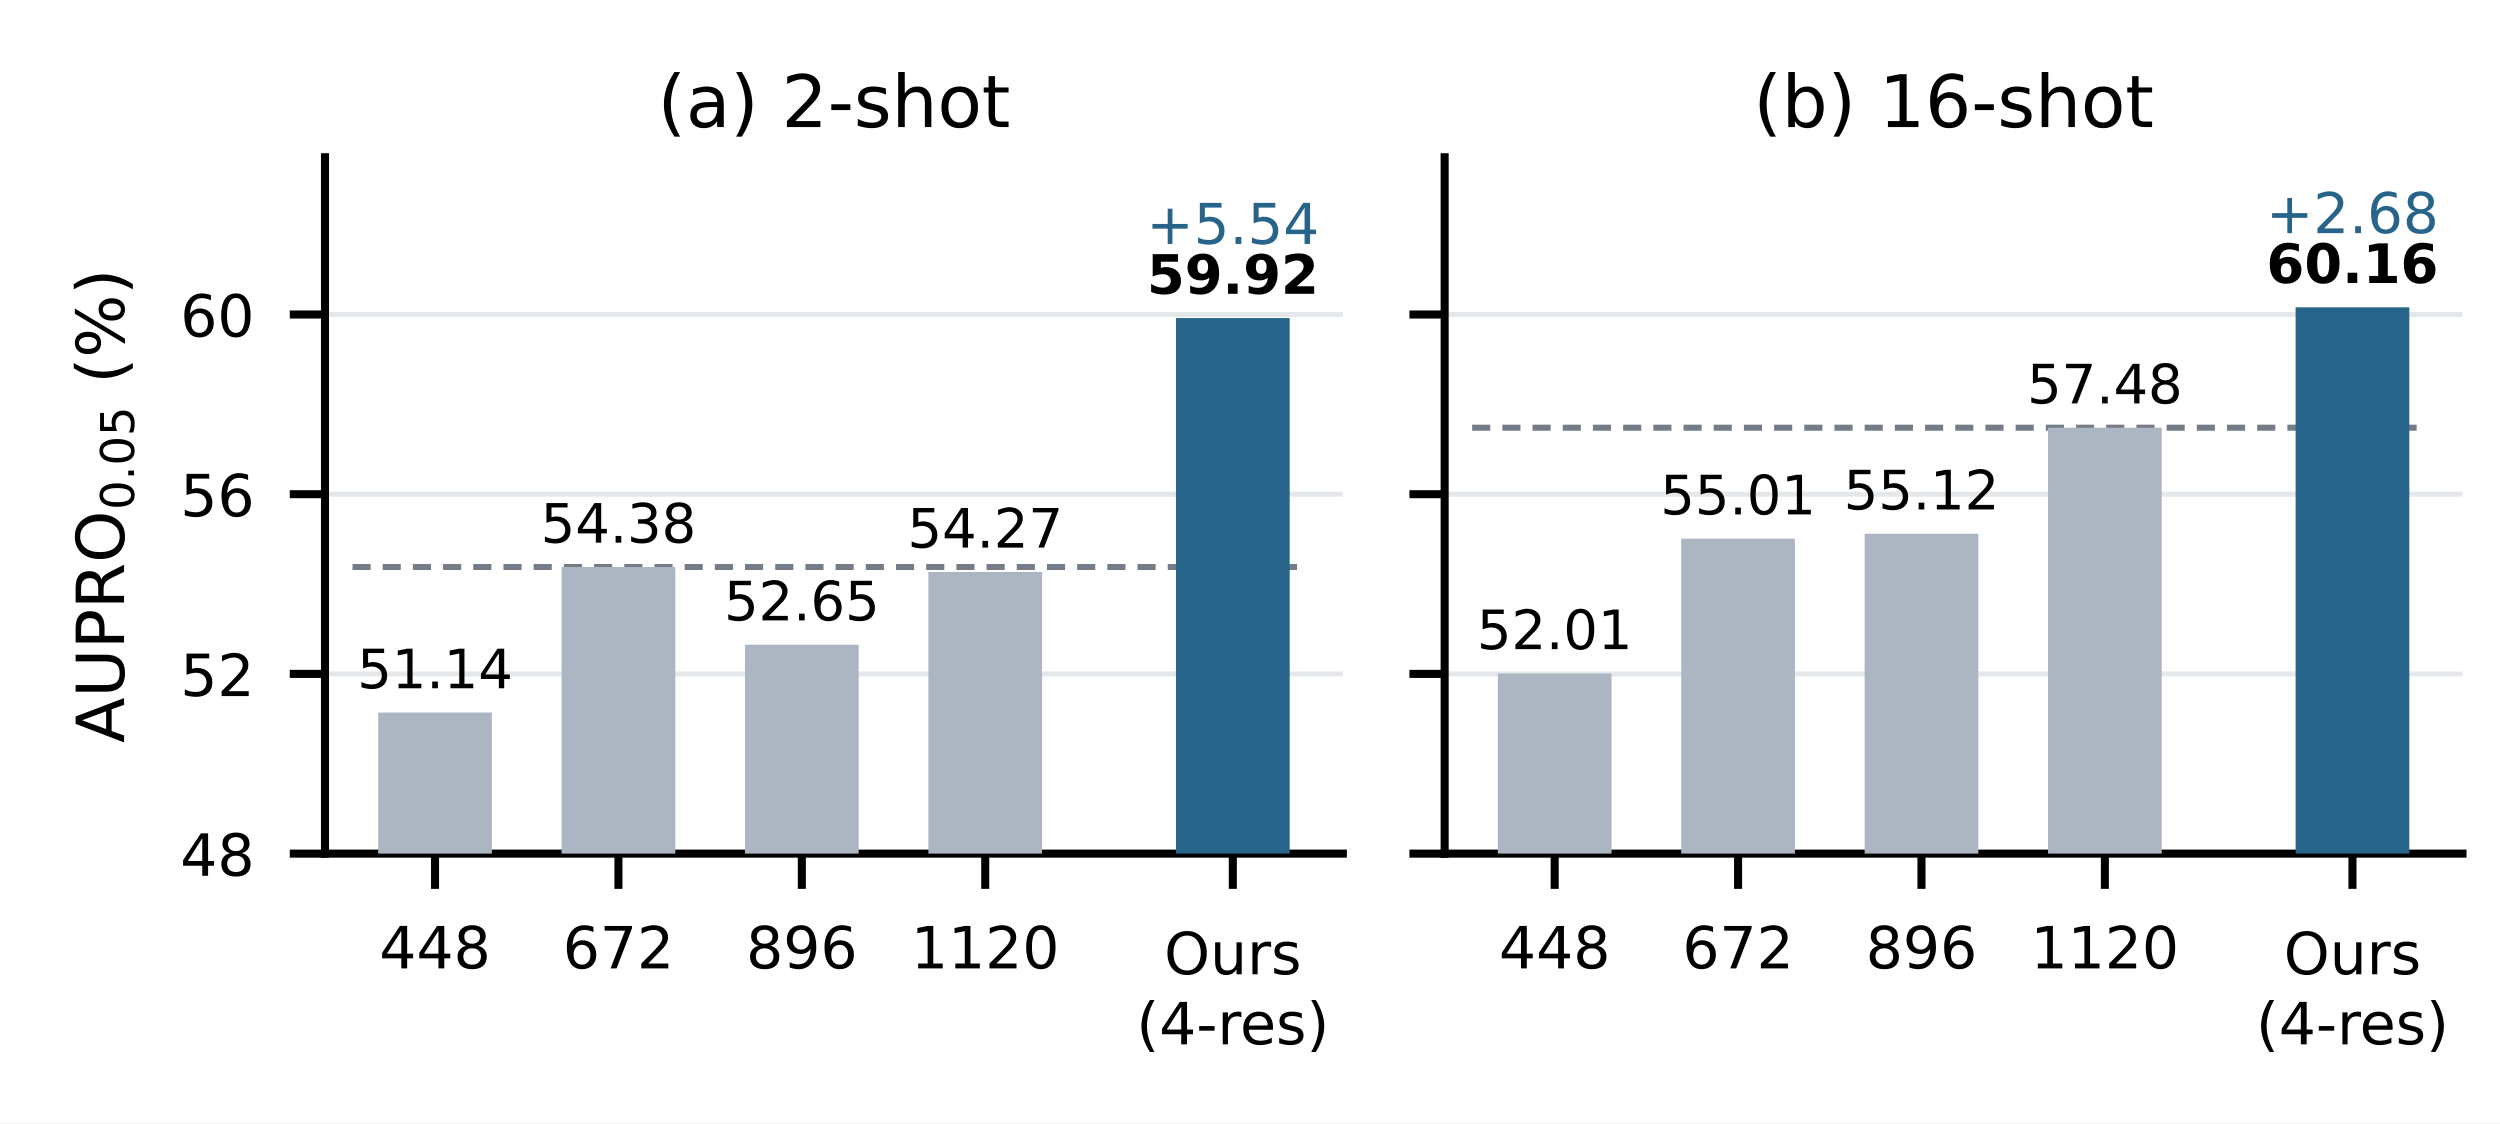
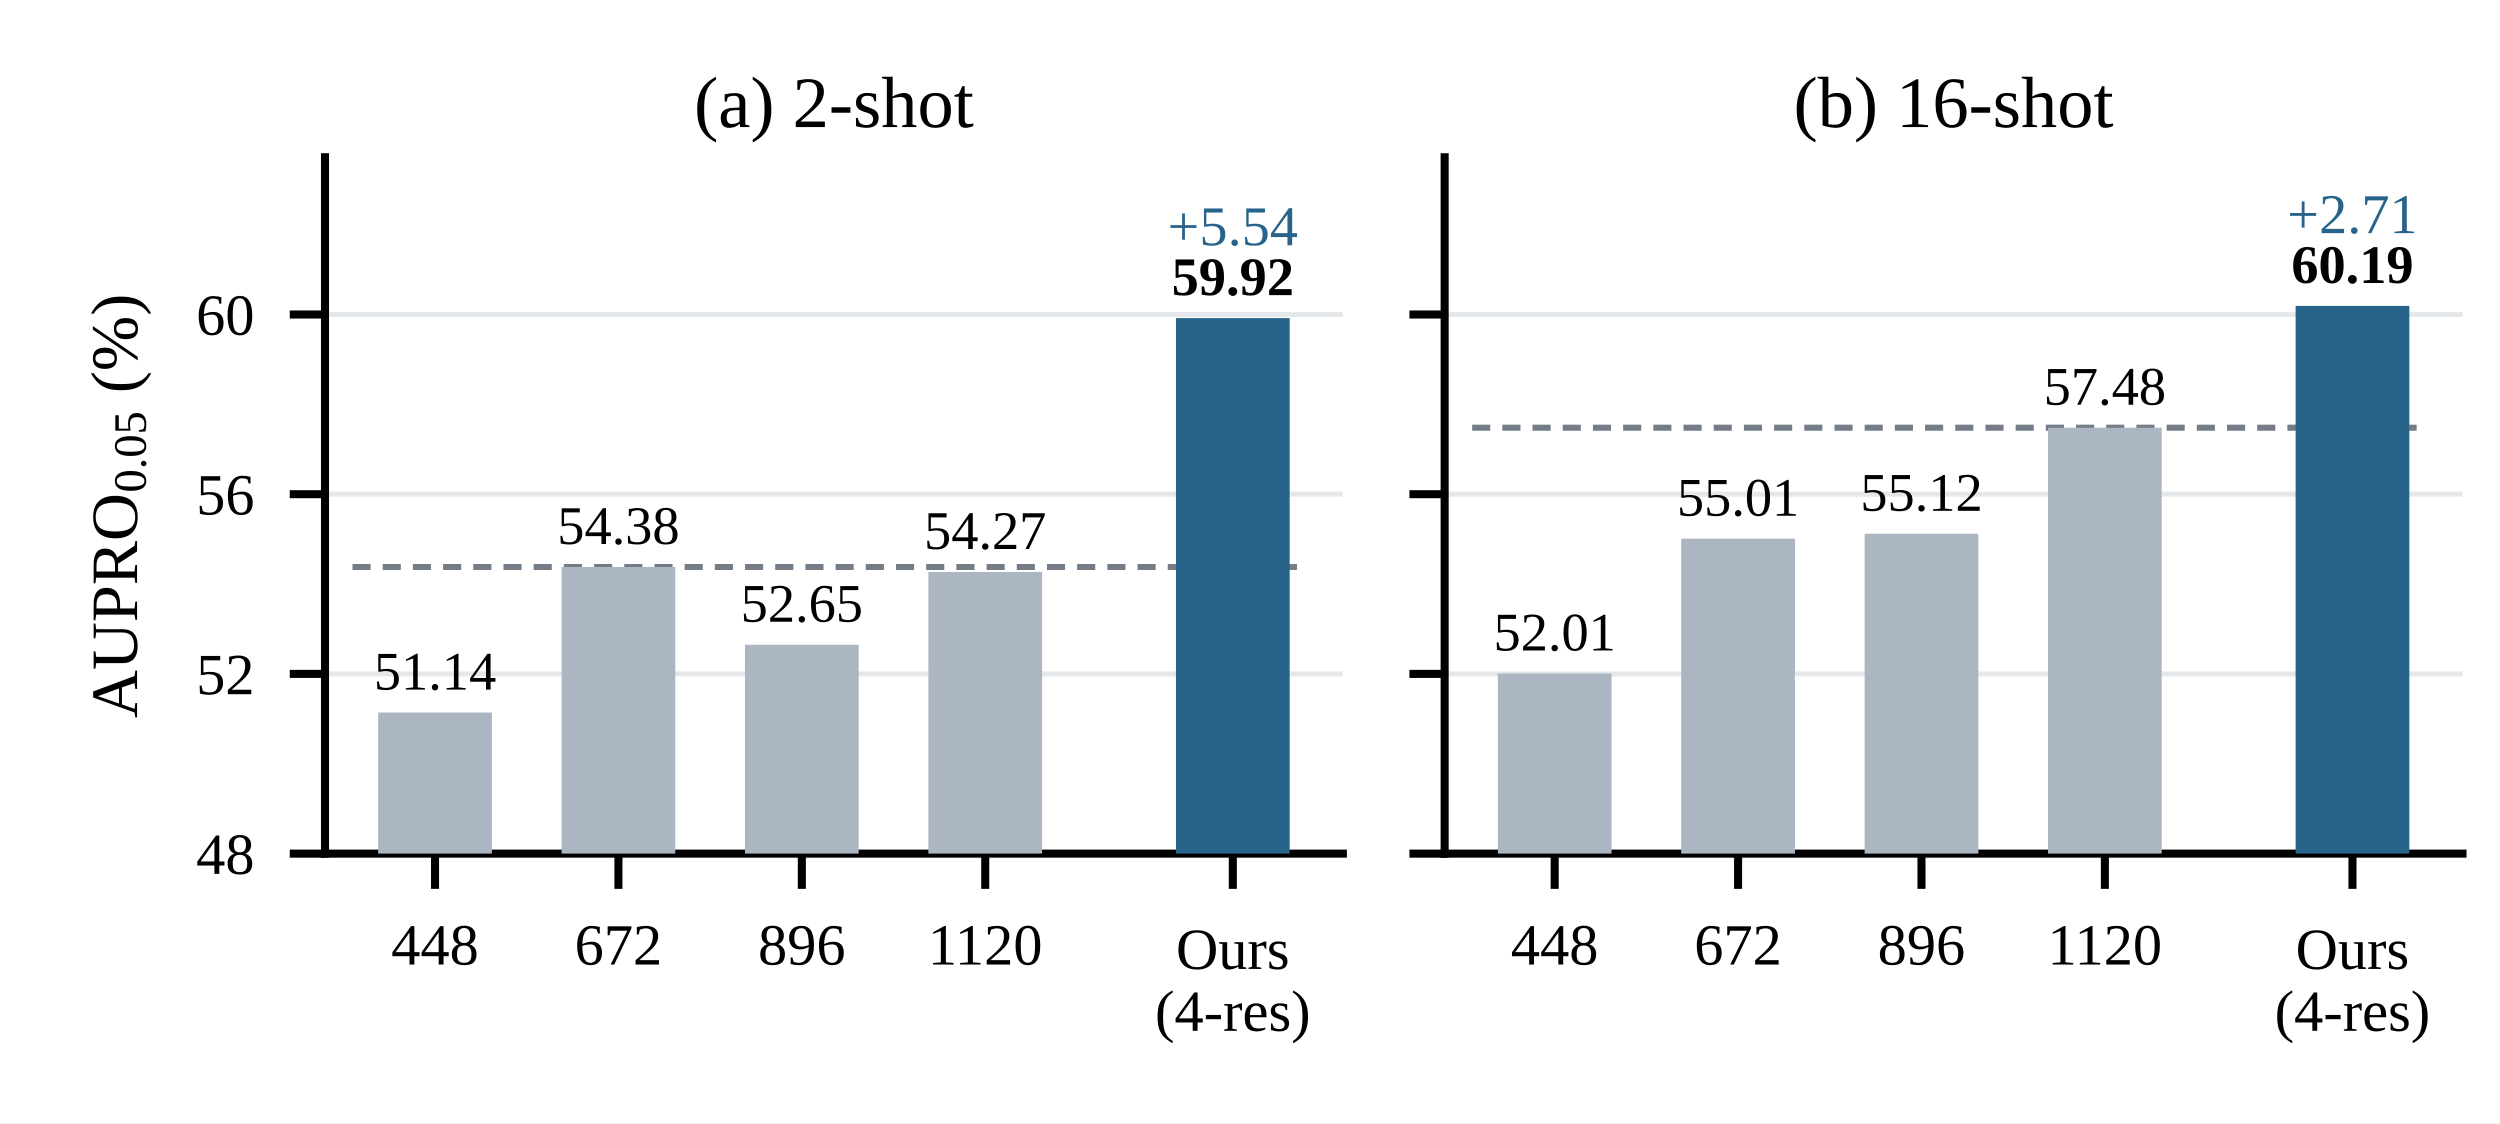
<svg xmlns="http://www.w3.org/2000/svg" xmlns:xlink="http://www.w3.org/1999/xlink" width="248.4pt" height="111.6pt" viewBox="0 0 248.4 111.6" version="1.1">
  <defs>
    <style type="text/css">*{stroke-linejoin: round; stroke-linecap: butt}</style>
  </defs>
  <g id="figure_1">
    <g id="patch_1">
      <path d="M 0 111.6  L 248.4 111.6  L 248.4 0  L 0 0  z " style="fill: #ffffff" />
    </g>
    <g id="axes_1">
      <g id="patch_2">
        <path d="M 32.292 84.816  L 133.426 84.816  L 133.426 15.624  L 32.292 15.624  z " style="fill: #ffffff" />
      </g>
      <g id="matplotlib.axis_1">
        <g id="xtick_1">
          <g id="line2d_1">
            <defs>
-               <path id="md701552e51" d="M 0 0  L 0 3.5  " style="stroke: #000000; stroke-width: 0.8" />
+               <path id="mb517c5a235" d="M 0 0  L 0 3.5  " style="stroke: #000000; stroke-width: 0.8" />
            </defs>
            <g>
-               <use xlink:href="#md701552e51" x="43.225" y="84.816" style="stroke: #000000; stroke-width: 0.8" />
+               <use xlink:href="#mb517c5a235" x="43.225" y="84.816" style="stroke: #000000; stroke-width: 0.8" />
            </g>
          </g>
          <g id="text_1">
-             <text style="font-size: 5.8px; font-family: 'DejaVu Sans'; text-anchor: middle" x="43.225" y="96.223" transform="rotate(-0 43.22544 96.22264)">448</text>
+             <text style="font-size: 5.8px; font-family: 'Times New Roman'; text-anchor: middle" x="43.225" y="95.837" transform="rotate(-0 43.22544 95.83748)">448</text>
          </g>
        </g>
        <g id="xtick_2">
          <g id="line2d_2">
            <g>
-               <use xlink:href="#md701552e51" x="61.448" y="84.816" style="stroke: #000000; stroke-width: 0.8" />
+               <use xlink:href="#mb517c5a235" x="61.448" y="84.816" style="stroke: #000000; stroke-width: 0.8" />
            </g>
          </g>
          <g id="text_2">
-             <text style="font-size: 5.8px; font-family: 'DejaVu Sans'; text-anchor: middle" x="61.448" y="96.223" transform="rotate(-0 61.44783 96.22264)">672</text>
+             <text style="font-size: 5.8px; font-family: 'Times New Roman'; text-anchor: middle" x="61.448" y="95.837" transform="rotate(-0 61.44783 95.83748)">672</text>
          </g>
        </g>
        <g id="xtick_3">
          <g id="line2d_3">
            <g>
-               <use xlink:href="#md701552e51" x="79.67" y="84.816" style="stroke: #000000; stroke-width: 0.8" />
+               <use xlink:href="#mb517c5a235" x="79.67" y="84.816" style="stroke: #000000; stroke-width: 0.8" />
            </g>
          </g>
          <g id="text_3">
-             <text style="font-size: 5.8px; font-family: 'DejaVu Sans'; text-anchor: middle" x="79.67" y="96.223" transform="rotate(-0 79.67022 96.22264)">896</text>
+             <text style="font-size: 5.8px; font-family: 'Times New Roman'; text-anchor: middle" x="79.67" y="95.837" transform="rotate(-0 79.67022 95.83748)">896</text>
          </g>
        </g>
        <g id="xtick_4">
          <g id="line2d_4">
            <g>
-               <use xlink:href="#md701552e51" x="97.893" y="84.816" style="stroke: #000000; stroke-width: 0.8" />
+               <use xlink:href="#mb517c5a235" x="97.893" y="84.816" style="stroke: #000000; stroke-width: 0.8" />
            </g>
          </g>
          <g id="text_4">
-             <text style="font-size: 5.8px; font-family: 'DejaVu Sans'; text-anchor: middle" x="97.893" y="96.223" transform="rotate(-0 97.89262 96.22264)">1120</text>
+             <text style="font-size: 5.8px; font-family: 'Times New Roman'; text-anchor: middle" x="97.893" y="95.837" transform="rotate(-0 97.89262 95.83748)">1120</text>
          </g>
        </g>
        <g id="xtick_5">
          <g id="line2d_5">
            <g>
-               <use xlink:href="#md701552e51" x="122.493" y="84.816" style="stroke: #000000; stroke-width: 0.8" />
+               <use xlink:href="#mb517c5a235" x="122.493" y="84.816" style="stroke: #000000; stroke-width: 0.8" />
            </g>
          </g>
          <g id="text_5">
-             <text style="font-size: 5.8px; font-family: 'DejaVu Sans'" transform="translate(115.6692 96.80321)">Ours</text>
-             <text style="font-size: 5.8px; font-family: 'DejaVu Sans'" transform="translate(112.9151 103.7643)">(4-res)</text>
+             <text style="font-size: 5.8px; font-family: 'Times New Roman'" transform="translate(116.8542 96.2722)">Ours</text>
+             <text style="font-size: 5.8px; font-family: 'Times New Roman'" transform="translate(114.7643 102.4208)">(4-res)</text>
          </g>
        </g>
      </g>
      <g id="matplotlib.axis_2">
        <g id="ytick_1">
          <g id="line2d_6">
-             <path d="M 32.292 84.816  L 133.426 84.816  " clip-path="url(#p730f6c0da7)" style="fill: none; stroke: #e5e8ea; stroke-width: 0.5; stroke-linecap: square" />
+             <path d="M 32.292 84.816  L 133.426 84.816  " clip-path="url(#pd2486ef347)" style="fill: none; stroke: #e5e8ea; stroke-width: 0.5; stroke-linecap: square" />
          </g>
          <g id="line2d_7">
            <defs>
-               <path id="md2edcf8176" d="M 0 0  L -3.5 0  " style="stroke: #000000; stroke-width: 0.8" />
+               <path id="mddbceb9b86" d="M 0 0  L -3.5 0  " style="stroke: #000000; stroke-width: 0.8" />
            </defs>
            <g>
-               <use xlink:href="#md2edcf8176" x="32.292" y="84.816" style="stroke: #000000; stroke-width: 0.8" />
+               <use xlink:href="#mddbceb9b86" x="32.292" y="84.816" style="stroke: #000000; stroke-width: 0.8" />
            </g>
          </g>
          <g id="text_6">
-             <text style="font-size: 5.8px; font-family: 'DejaVu Sans'; text-anchor: end" x="25.292" y="87.019" transform="rotate(-0 25.292 87.01932)">48</text>
+             <text style="font-size: 5.8px; font-family: 'Times New Roman'; text-anchor: end" x="25.292" y="86.827" transform="rotate(-0 25.292 86.82674)">48</text>
          </g>
        </g>
        <g id="ytick_2">
          <g id="line2d_8">
-             <path d="M 32.292 66.96  L 133.426 66.96  " clip-path="url(#p730f6c0da7)" style="fill: none; stroke: #e5e8ea; stroke-width: 0.5; stroke-linecap: square" />
+             <path d="M 32.292 66.96  L 133.426 66.96  " clip-path="url(#pd2486ef347)" style="fill: none; stroke: #e5e8ea; stroke-width: 0.5; stroke-linecap: square" />
          </g>
          <g id="line2d_9">
            <g>
-               <use xlink:href="#md2edcf8176" x="32.292" y="66.96" style="stroke: #000000; stroke-width: 0.8" />
+               <use xlink:href="#mddbceb9b86" x="32.292" y="66.96" style="stroke: #000000; stroke-width: 0.8" />
            </g>
          </g>
          <g id="text_7">
-             <text style="font-size: 5.8px; font-family: 'DejaVu Sans'; text-anchor: end" x="25.292" y="69.163" transform="rotate(-0 25.292 69.16332)">52</text>
+             <text style="font-size: 5.8px; font-family: 'Times New Roman'; text-anchor: end" x="25.292" y="68.971" transform="rotate(-0 25.292 68.97074)">52</text>
          </g>
        </g>
        <g id="ytick_3">
          <g id="line2d_10">
-             <path d="M 32.292 49.104  L 133.426 49.104  " clip-path="url(#p730f6c0da7)" style="fill: none; stroke: #e5e8ea; stroke-width: 0.5; stroke-linecap: square" />
+             <path d="M 32.292 49.104  L 133.426 49.104  " clip-path="url(#pd2486ef347)" style="fill: none; stroke: #e5e8ea; stroke-width: 0.5; stroke-linecap: square" />
          </g>
          <g id="line2d_11">
            <g>
-               <use xlink:href="#md2edcf8176" x="32.292" y="49.104" style="stroke: #000000; stroke-width: 0.8" />
+               <use xlink:href="#mddbceb9b86" x="32.292" y="49.104" style="stroke: #000000; stroke-width: 0.8" />
            </g>
          </g>
          <g id="text_8">
-             <text style="font-size: 5.8px; font-family: 'DejaVu Sans'; text-anchor: end" x="25.292" y="51.307" transform="rotate(-0 25.292 51.30732)">56</text>
+             <text style="font-size: 5.8px; font-family: 'Times New Roman'; text-anchor: end" x="25.292" y="51.115" transform="rotate(-0 25.292 51.11474)">56</text>
          </g>
        </g>
        <g id="ytick_4">
          <g id="line2d_12">
-             <path d="M 32.292 31.248  L 133.426 31.248  " clip-path="url(#p730f6c0da7)" style="fill: none; stroke: #e5e8ea; stroke-width: 0.5; stroke-linecap: square" />
+             <path d="M 32.292 31.248  L 133.426 31.248  " clip-path="url(#pd2486ef347)" style="fill: none; stroke: #e5e8ea; stroke-width: 0.5; stroke-linecap: square" />
          </g>
          <g id="line2d_13">
            <g>
-               <use xlink:href="#md2edcf8176" x="32.292" y="31.248" style="stroke: #000000; stroke-width: 0.8" />
+               <use xlink:href="#mddbceb9b86" x="32.292" y="31.248" style="stroke: #000000; stroke-width: 0.8" />
            </g>
          </g>
          <g id="text_9">
-             <text style="font-size: 5.8px; font-family: 'DejaVu Sans'; text-anchor: end" x="25.292" y="33.451" transform="rotate(-0 25.292 33.45132)">60</text>
+             <text style="font-size: 5.8px; font-family: 'Times New Roman'; text-anchor: end" x="25.292" y="33.259" transform="rotate(-0 25.292 33.25874)">60</text>
          </g>
        </g>
        <g id="text_10">
-           <g transform="translate(12.32595 73.815) rotate(-90)">
+           <g transform="translate(14.04 71.34) rotate(-90)">
            <text>
-               <tspan x="0" y="-0" style="font-size: 6.6px; font-family: 'DejaVu Sans'">A</tspan>
-               <tspan x="4.511" y="-0" style="font-size: 6.6px; font-family: 'DejaVu Sans'">U</tspan>
-               <tspan x="9.337" y="-0" style="font-size: 6.6px; font-family: 'DejaVu Sans'">P</tspan>
-               <tspan x="13.313" y="-0" style="font-size: 6.6px; font-family: 'DejaVu Sans'">R</tspan>
-               <tspan x="17.895" y="-0" style="font-size: 6.6px; font-family: 'DejaVu Sans'">O</tspan>
-               <tspan x="33.605" y="-0" style="font-size: 6.6px; font-family: 'DejaVu Sans'"> </tspan>
-               <tspan x="35.701" y="-0" style="font-size: 6.6px; font-family: 'DejaVu Sans'">(</tspan>
-               <tspan x="38.274" y="-0" style="font-size: 6.6px; font-family: 'DejaVu Sans'">%</tspan>
-               <tspan x="44.539" y="-0" style="font-size: 6.6px; font-family: 'DejaVu Sans'">)</tspan>
-               <tspan x="23.148" y="0.99" style="font-size: 4.62px; font-family: 'DejaVu Sans'">0</tspan>
-               <tspan x="26.084" y="0.99" style="font-size: 4.62px; font-family: 'DejaVu Sans'">.</tspan>
-               <tspan x="27.552" y="0.99" style="font-size: 4.62px; font-family: 'DejaVu Sans'">0</tspan>
-               <tspan x="30.488" y="0.99" style="font-size: 4.62px; font-family: 'DejaVu Sans'">5</tspan>
+               <tspan x="0" y="-0.422" style="font-size: 6.6px; font-family: 'Times New Roman'">A</tspan>
+               <tspan x="4.762" y="-0.422" style="font-size: 6.6px; font-family: 'Times New Roman'">U</tspan>
+               <tspan x="9.524" y="-0.422" style="font-size: 6.6px; font-family: 'Times New Roman'">P</tspan>
+               <tspan x="13.191" y="-0.422" style="font-size: 6.6px; font-family: 'Times New Roman'">R</tspan>
+               <tspan x="17.589" y="-0.422" style="font-size: 6.6px; font-family: 'Times New Roman'">O</tspan>
+               <tspan x="30.624" y="-0.422" style="font-size: 6.6px; font-family: 'Times New Roman'"> </tspan>
+               <tspan x="32.272" y="-0.422" style="font-size: 6.6px; font-family: 'Times New Roman'">(</tspan>
+               <tspan x="34.468" y="-0.422" style="font-size: 6.6px; font-family: 'Times New Roman'">%</tspan>
+               <tspan x="39.961" y="-0.422" style="font-size: 6.6px; font-family: 'Times New Roman'">)</tspan>
+               <tspan x="22.401" y="0.45" style="font-size: 4.62px; font-family: 'Times New Roman'">0</tspan>
+               <tspan x="24.709" y="0.45" style="font-size: 4.62px; font-family: 'Times New Roman'">.</tspan>
+               <tspan x="25.863" y="0.45" style="font-size: 4.62px; font-family: 'Times New Roman'">0</tspan>
+               <tspan x="28.171" y="0.45" style="font-size: 4.62px; font-family: 'Times New Roman'">5</tspan>
            </text>
          </g>
        </g>
      </g>
      <g id="LineCollection_1">
-         <path d="M 35.025 56.336  L 128.871 56.336  " clip-path="url(#p730f6c0da7)" style="fill: none; stroke-dasharray: 1.8,1.2; stroke-dashoffset: 0; stroke: #737c87; stroke-width: 0.6" />
+         <path d="M 35.025 56.336  L 128.871 56.336  " clip-path="url(#pd2486ef347)" style="fill: none; stroke-dasharray: 1.8,1.2; stroke-dashoffset: 0; stroke: #737c87; stroke-width: 0.6" />
      </g>
      <g id="patch_3">
        <path d="M 32.292 84.816  L 32.292 15.624  " style="fill: none; stroke: #000000; stroke-width: 0.8; stroke-linejoin: miter; stroke-linecap: square" />
      </g>
      <g id="patch_4">
        <path d="M 32.292 84.816  L 133.426 84.816  " style="fill: none; stroke: #000000; stroke-width: 0.8; stroke-linejoin: miter; stroke-linecap: square" />
      </g>
      <g id="patch_5">
-         <path d="M 37.576 84.816  L 48.874 84.816  L 48.874 70.799  L 37.576 70.799  z " clip-path="url(#p730f6c0da7)" style="fill: #acb6c2" />
+         <path d="M 37.576 84.816  L 48.874 84.816  L 48.874 70.799  L 37.576 70.799  z " clip-path="url(#pd2486ef347)" style="fill: #acb6c2" />
      </g>
      <g id="patch_6">
-         <path d="M 55.799 84.816  L 67.097 84.816  L 67.097 56.336  L 55.799 56.336  z " clip-path="url(#p730f6c0da7)" style="fill: #acb6c2" />
+         <path d="M 55.799 84.816  L 67.097 84.816  L 67.097 56.336  L 55.799 56.336  z " clip-path="url(#pd2486ef347)" style="fill: #acb6c2" />
      </g>
      <g id="patch_7">
-         <path d="M 74.021 84.816  L 85.319 84.816  L 85.319 64.058  L 74.021 64.058  z " clip-path="url(#p730f6c0da7)" style="fill: #acb6c2" />
+         <path d="M 74.021 84.816  L 85.319 84.816  L 85.319 64.058  L 74.021 64.058  z " clip-path="url(#pd2486ef347)" style="fill: #acb6c2" />
      </g>
      <g id="patch_8">
-         <path d="M 92.244 84.816  L 103.542 84.816  L 103.542 56.827  L 92.244 56.827  z " clip-path="url(#p730f6c0da7)" style="fill: #acb6c2" />
+         <path d="M 92.244 84.816  L 103.542 84.816  L 103.542 56.827  L 92.244 56.827  z " clip-path="url(#pd2486ef347)" style="fill: #acb6c2" />
      </g>
      <g id="patch_9">
-         <path d="M 116.844 84.816  L 128.142 84.816  L 128.142 31.605  L 116.844 31.605  z " clip-path="url(#p730f6c0da7)" style="fill: #28638a" />
+         <path d="M 116.844 84.816  L 128.142 84.816  L 128.142 31.605  L 116.844 31.605  z " clip-path="url(#pd2486ef347)" style="fill: #28638a" />
      </g>
      <g id="text_11">
-         <text style="font-size: 7.2px; font-family: 'DejaVu Sans'; text-anchor: middle" x="82.859" y="12.624" transform="rotate(-0 82.85914 12.624)">(a) 2-shot</text>
+         <text style="font-size: 7.2px; font-family: 'Times New Roman'; text-anchor: middle" x="82.859" y="12.624" transform="rotate(-0 82.85914 12.624)">(a) 2-shot</text>
      </g>
      <g id="text_12">
-         <text style="font-size: 5.4px; font-family: 'DejaVu Sans'; text-anchor: middle" x="43.225" y="68.386" transform="rotate(-0 43.22544 68.38577)">51.14</text>
+         <text style="font-size: 5.4px; font-family: 'Times New Roman'; text-anchor: middle" x="43.225" y="68.518" transform="rotate(-0 43.22544 68.51761)">51.14</text>
      </g>
      <g id="text_13">
-         <text style="font-size: 5.4px; font-family: 'DejaVu Sans'; text-anchor: middle" x="61.448" y="53.922" transform="rotate(-0 61.44783 53.92241)">54.38</text>
+         <text style="font-size: 5.4px; font-family: 'Times New Roman'; text-anchor: middle" x="61.448" y="54.054" transform="rotate(-0 61.44783 54.05425)">54.38</text>
      </g>
      <g id="text_14">
-         <text style="font-size: 5.4px; font-family: 'DejaVu Sans'; text-anchor: middle" x="79.67" y="61.645" transform="rotate(-0 79.67022 61.64513)">52.65</text>
+         <text style="font-size: 5.4px; font-family: 'Times New Roman'; text-anchor: middle" x="79.67" y="61.777" transform="rotate(-0 79.67022 61.77697)">52.65</text>
      </g>
      <g id="text_15">
-         <text style="font-size: 5.4px; font-family: 'DejaVu Sans'; text-anchor: middle" x="97.893" y="54.413" transform="rotate(-0 97.89262 54.41345)">54.27</text>
+         <text style="font-size: 5.4px; font-family: 'Times New Roman'; text-anchor: middle" x="97.893" y="54.545" transform="rotate(-0 97.89262 54.54529)">54.27</text>
      </g>
      <g id="text_16">
-         <text style="font-weight: 700; font-size: 5.4px; font-family: 'DejaVu Sans'; text-anchor: middle" x="122.493" y="29.192" transform="rotate(-0 122.4928 29.19185)">59.92</text>
+         <text style="font-weight: 700; font-size: 5.4px; font-family: 'Times New Roman'; text-anchor: middle" x="122.493" y="29.324" transform="rotate(-0 122.4928 29.32369)">59.92</text>
      </g>
      <g id="text_17">
-         <text style="font-size: 5.6px; font-family: 'DejaVu Sans'; text-anchor: middle; fill: #28638a" x="122.493" y="24.233" transform="rotate(-0 122.4928 24.23341)">+5.54</text>
+         <text style="font-size: 5.6px; font-family: 'Times New Roman'; text-anchor: middle; fill: #28638a" x="122.493" y="24.37" transform="rotate(-0 122.4928 24.37013)">+5.54</text>
      </g>
    </g>
    <g id="axes_2">
      <g id="patch_10">
        <path d="M 143.54 84.816  L 244.674 84.816  L 244.674 15.624  L 143.54 15.624  z " style="fill: #ffffff" />
      </g>
      <g id="matplotlib.axis_3">
        <g id="xtick_6">
          <g id="line2d_14">
            <g>
-               <use xlink:href="#md701552e51" x="154.473" y="84.816" style="stroke: #000000; stroke-width: 0.8" />
+               <use xlink:href="#mb517c5a235" x="154.473" y="84.816" style="stroke: #000000; stroke-width: 0.8" />
            </g>
          </g>
          <g id="text_18">
-             <text style="font-size: 5.8px; font-family: 'DejaVu Sans'; text-anchor: middle" x="154.473" y="96.223" transform="rotate(-0 154.4732 96.22264)">448</text>
+             <text style="font-size: 5.8px; font-family: 'Times New Roman'; text-anchor: middle" x="154.473" y="95.837" transform="rotate(-0 154.4732 95.83748)">448</text>
          </g>
        </g>
        <g id="xtick_7">
          <g id="line2d_15">
            <g>
-               <use xlink:href="#md701552e51" x="172.696" y="84.816" style="stroke: #000000; stroke-width: 0.8" />
+               <use xlink:href="#mb517c5a235" x="172.696" y="84.816" style="stroke: #000000; stroke-width: 0.8" />
            </g>
          </g>
          <g id="text_19">
-             <text style="font-size: 5.8px; font-family: 'DejaVu Sans'; text-anchor: middle" x="172.696" y="96.223" transform="rotate(-0 172.6955 96.22264)">672</text>
+             <text style="font-size: 5.8px; font-family: 'Times New Roman'; text-anchor: middle" x="172.696" y="95.837" transform="rotate(-0 172.6955 95.83748)">672</text>
          </g>
        </g>
        <g id="xtick_8">
          <g id="line2d_16">
            <g>
-               <use xlink:href="#md701552e51" x="190.918" y="84.816" style="stroke: #000000; stroke-width: 0.8" />
+               <use xlink:href="#mb517c5a235" x="190.918" y="84.816" style="stroke: #000000; stroke-width: 0.8" />
            </g>
          </g>
          <g id="text_20">
-             <text style="font-size: 5.8px; font-family: 'DejaVu Sans'; text-anchor: middle" x="190.918" y="96.223" transform="rotate(-0 190.9179 96.22264)">896</text>
+             <text style="font-size: 5.8px; font-family: 'Times New Roman'; text-anchor: middle" x="190.918" y="95.837" transform="rotate(-0 190.9179 95.83748)">896</text>
          </g>
        </g>
        <g id="xtick_9">
          <g id="line2d_17">
            <g>
-               <use xlink:href="#md701552e51" x="209.14" y="84.816" style="stroke: #000000; stroke-width: 0.8" />
+               <use xlink:href="#mb517c5a235" x="209.14" y="84.816" style="stroke: #000000; stroke-width: 0.8" />
            </g>
          </g>
          <g id="text_21">
-             <text style="font-size: 5.8px; font-family: 'DejaVu Sans'; text-anchor: middle" x="209.14" y="96.223" transform="rotate(-0 209.1403 96.22264)">1120</text>
+             <text style="font-size: 5.8px; font-family: 'Times New Roman'; text-anchor: middle" x="209.14" y="95.837" transform="rotate(-0 209.1403 95.83748)">1120</text>
          </g>
        </g>
        <g id="xtick_10">
          <g id="line2d_18">
            <g>
-               <use xlink:href="#md701552e51" x="233.741" y="84.816" style="stroke: #000000; stroke-width: 0.8" />
+               <use xlink:href="#mb517c5a235" x="233.741" y="84.816" style="stroke: #000000; stroke-width: 0.8" />
            </g>
          </g>
          <g id="text_22">
-             <text style="font-size: 5.8px; font-family: 'DejaVu Sans'" transform="translate(226.917 96.80321)">Ours</text>
-             <text style="font-size: 5.8px; font-family: 'DejaVu Sans'" transform="translate(224.1629 103.7643)">(4-res)</text>
+             <text style="font-size: 5.8px; font-family: 'Times New Roman'" transform="translate(228.1019 96.2722)">Ours</text>
+             <text style="font-size: 5.8px; font-family: 'Times New Roman'" transform="translate(226.0121 102.4208)">(4-res)</text>
          </g>
        </g>
      </g>
      <g id="matplotlib.axis_4">
        <g id="ytick_5">
          <g id="line2d_19">
-             <path d="M 143.54 84.816  L 244.674 84.816  " clip-path="url(#p314ea314bf)" style="fill: none; stroke: #e5e8ea; stroke-width: 0.5; stroke-linecap: square" />
+             <path d="M 143.54 84.816  L 244.674 84.816  " clip-path="url(#pf65a654d8f)" style="fill: none; stroke: #e5e8ea; stroke-width: 0.5; stroke-linecap: square" />
          </g>
          <g id="line2d_20">
            <g>
-               <use xlink:href="#md2edcf8176" x="143.54" y="84.816" style="stroke: #000000; stroke-width: 0.8" />
+               <use xlink:href="#mddbceb9b86" x="143.54" y="84.816" style="stroke: #000000; stroke-width: 0.8" />
            </g>
          </g>
        </g>
        <g id="ytick_6">
          <g id="line2d_21">
-             <path d="M 143.54 66.96  L 244.674 66.96  " clip-path="url(#p314ea314bf)" style="fill: none; stroke: #e5e8ea; stroke-width: 0.5; stroke-linecap: square" />
+             <path d="M 143.54 66.96  L 244.674 66.96  " clip-path="url(#pf65a654d8f)" style="fill: none; stroke: #e5e8ea; stroke-width: 0.5; stroke-linecap: square" />
          </g>
          <g id="line2d_22">
            <g>
-               <use xlink:href="#md2edcf8176" x="143.54" y="66.96" style="stroke: #000000; stroke-width: 0.8" />
+               <use xlink:href="#mddbceb9b86" x="143.54" y="66.96" style="stroke: #000000; stroke-width: 0.8" />
            </g>
          </g>
        </g>
        <g id="ytick_7">
          <g id="line2d_23">
-             <path d="M 143.54 49.104  L 244.674 49.104  " clip-path="url(#p314ea314bf)" style="fill: none; stroke: #e5e8ea; stroke-width: 0.5; stroke-linecap: square" />
+             <path d="M 143.54 49.104  L 244.674 49.104  " clip-path="url(#pf65a654d8f)" style="fill: none; stroke: #e5e8ea; stroke-width: 0.5; stroke-linecap: square" />
          </g>
          <g id="line2d_24">
            <g>
-               <use xlink:href="#md2edcf8176" x="143.54" y="49.104" style="stroke: #000000; stroke-width: 0.8" />
+               <use xlink:href="#mddbceb9b86" x="143.54" y="49.104" style="stroke: #000000; stroke-width: 0.8" />
            </g>
          </g>
        </g>
        <g id="ytick_8">
          <g id="line2d_25">
-             <path d="M 143.54 31.248  L 244.674 31.248  " clip-path="url(#p314ea314bf)" style="fill: none; stroke: #e5e8ea; stroke-width: 0.5; stroke-linecap: square" />
+             <path d="M 143.54 31.248  L 244.674 31.248  " clip-path="url(#pf65a654d8f)" style="fill: none; stroke: #e5e8ea; stroke-width: 0.5; stroke-linecap: square" />
          </g>
          <g id="line2d_26">
            <g>
-               <use xlink:href="#md2edcf8176" x="143.54" y="31.248" style="stroke: #000000; stroke-width: 0.8" />
+               <use xlink:href="#mddbceb9b86" x="143.54" y="31.248" style="stroke: #000000; stroke-width: 0.8" />
            </g>
          </g>
        </g>
      </g>
      <g id="LineCollection_2">
-         <path d="M 146.273 42.497  L 240.118 42.497  " clip-path="url(#p314ea314bf)" style="fill: none; stroke-dasharray: 1.8,1.2; stroke-dashoffset: 0; stroke: #737c87; stroke-width: 0.6" />
+         <path d="M 146.273 42.497  L 240.118 42.497  " clip-path="url(#pf65a654d8f)" style="fill: none; stroke-dasharray: 1.8,1.2; stroke-dashoffset: 0; stroke: #737c87; stroke-width: 0.6" />
      </g>
      <g id="patch_11">
        <path d="M 143.54 84.816  L 143.54 15.624  " style="fill: none; stroke: #000000; stroke-width: 0.8; stroke-linejoin: miter; stroke-linecap: square" />
      </g>
      <g id="patch_12">
        <path d="M 143.54 84.816  L 244.674 84.816  " style="fill: none; stroke: #000000; stroke-width: 0.8; stroke-linejoin: miter; stroke-linecap: square" />
      </g>
      <g id="patch_13">
-         <path d="M 148.824 84.816  L 160.122 84.816  L 160.122 66.915  L 148.824 66.915  z " clip-path="url(#p314ea314bf)" style="fill: #acb6c2" />
+         <path d="M 148.824 84.816  L 160.122 84.816  L 160.122 66.915  L 148.824 66.915  z " clip-path="url(#pf65a654d8f)" style="fill: #acb6c2" />
      </g>
      <g id="patch_14">
-         <path d="M 167.047 84.816  L 178.344 84.816  L 178.344 53.523  L 167.047 53.523  z " clip-path="url(#p314ea314bf)" style="fill: #acb6c2" />
+         <path d="M 167.047 84.816  L 178.344 84.816  L 178.344 53.523  L 167.047 53.523  z " clip-path="url(#pf65a654d8f)" style="fill: #acb6c2" />
      </g>
      <g id="patch_15">
-         <path d="M 185.269 84.816  L 196.567 84.816  L 196.567 53.032  L 185.269 53.032  z " clip-path="url(#p314ea314bf)" style="fill: #acb6c2" />
+         <path d="M 185.269 84.816  L 196.567 84.816  L 196.567 53.032  L 185.269 53.032  z " clip-path="url(#pf65a654d8f)" style="fill: #acb6c2" />
      </g>
      <g id="patch_16">
-         <path d="M 203.491 84.816  L 214.789 84.816  L 214.789 42.497  L 203.491 42.497  z " clip-path="url(#p314ea314bf)" style="fill: #acb6c2" />
+         <path d="M 203.491 84.816  L 214.789 84.816  L 214.789 42.497  L 203.491 42.497  z " clip-path="url(#pf65a654d8f)" style="fill: #acb6c2" />
      </g>
      <g id="patch_17">
-         <path d="M 228.092 84.816  L 239.39 84.816  L 239.39 30.534  L 228.092 30.534  z " clip-path="url(#p314ea314bf)" style="fill: #28638a" />
+         <path d="M 228.092 84.816  L 239.39 84.816  L 239.39 30.4  L 228.092 30.4  z " clip-path="url(#pf65a654d8f)" style="fill: #28638a" />
      </g>
      <g id="text_23">
-         <text style="font-size: 7.2px; font-family: 'DejaVu Sans'; text-anchor: middle" x="194.107" y="12.624" transform="rotate(-0 194.1069 12.624)">(b) 16-shot</text>
+         <text style="font-size: 7.2px; font-family: 'Times New Roman'; text-anchor: middle" x="194.107" y="12.624" transform="rotate(-0 194.1069 12.624)">(b) 16-shot</text>
      </g>
      <g id="text_24">
-         <text style="font-size: 5.4px; font-family: 'DejaVu Sans'; text-anchor: middle" x="154.473" y="64.502" transform="rotate(-0 154.4732 64.50209)">52.01</text>
+         <text style="font-size: 5.4px; font-family: 'Times New Roman'; text-anchor: middle" x="154.473" y="64.634" transform="rotate(-0 154.4732 64.63393)">52.01</text>
      </g>
      <g id="text_25">
-         <text style="font-size: 5.4px; font-family: 'DejaVu Sans'; text-anchor: middle" x="172.696" y="51.11" transform="rotate(-0 172.6955 51.11009)">55.01</text>
+         <text style="font-size: 5.4px; font-family: 'Times New Roman'; text-anchor: middle" x="172.696" y="51.242" transform="rotate(-0 172.6955 51.24193)">55.01</text>
      </g>
      <g id="text_26">
-         <text style="font-size: 5.4px; font-family: 'DejaVu Sans'; text-anchor: middle" x="190.918" y="50.619" transform="rotate(-0 190.9179 50.61905)">55.12</text>
+         <text style="font-size: 5.4px; font-family: 'Times New Roman'; text-anchor: middle" x="190.918" y="50.751" transform="rotate(-0 190.9179 50.75089)">55.12</text>
      </g>
      <g id="text_27">
-         <text style="font-size: 5.4px; font-family: 'DejaVu Sans'; text-anchor: middle" x="209.14" y="40.084" transform="rotate(-0 209.1403 40.08401)">57.48</text>
+         <text style="font-size: 5.4px; font-family: 'Times New Roman'; text-anchor: middle" x="209.14" y="40.216" transform="rotate(-0 209.1403 40.21585)">57.48</text>
      </g>
      <g id="text_28">
-         <text style="font-weight: 700; font-size: 5.4px; font-family: 'DejaVu Sans'; text-anchor: middle" x="233.741" y="28.12" transform="rotate(-0 233.7406 28.12049)">60.16</text>
+         <text style="font-weight: 700; font-size: 5.4px; font-family: 'Times New Roman'; text-anchor: middle" x="233.741" y="28.118" transform="rotate(-0 233.7406 28.11841)">60.19</text>
      </g>
      <g id="text_29">
-         <text style="font-size: 5.6px; font-family: 'DejaVu Sans'; text-anchor: middle; fill: #28638a" x="233.741" y="23.162" transform="rotate(-0 233.7406 23.16205)">+2.68</text>
+         <text style="font-size: 5.6px; font-family: 'Times New Roman'; text-anchor: middle; fill: #28638a" x="233.741" y="23.165" transform="rotate(-0 233.7406 23.16485)">+2.71</text>
      </g>
    </g>
  </g>
  <defs>
-     <clipPath id="p730f6c0da7">
+     <clipPath id="pd2486ef347">
      <rect x="32.292" y="15.624" width="101.134" height="69.192" />
    </clipPath>
-     <clipPath id="p314ea314bf">
+     <clipPath id="pf65a654d8f">
      <rect x="143.54" y="15.624" width="101.134" height="69.192" />
    </clipPath>
  </defs>
</svg>
